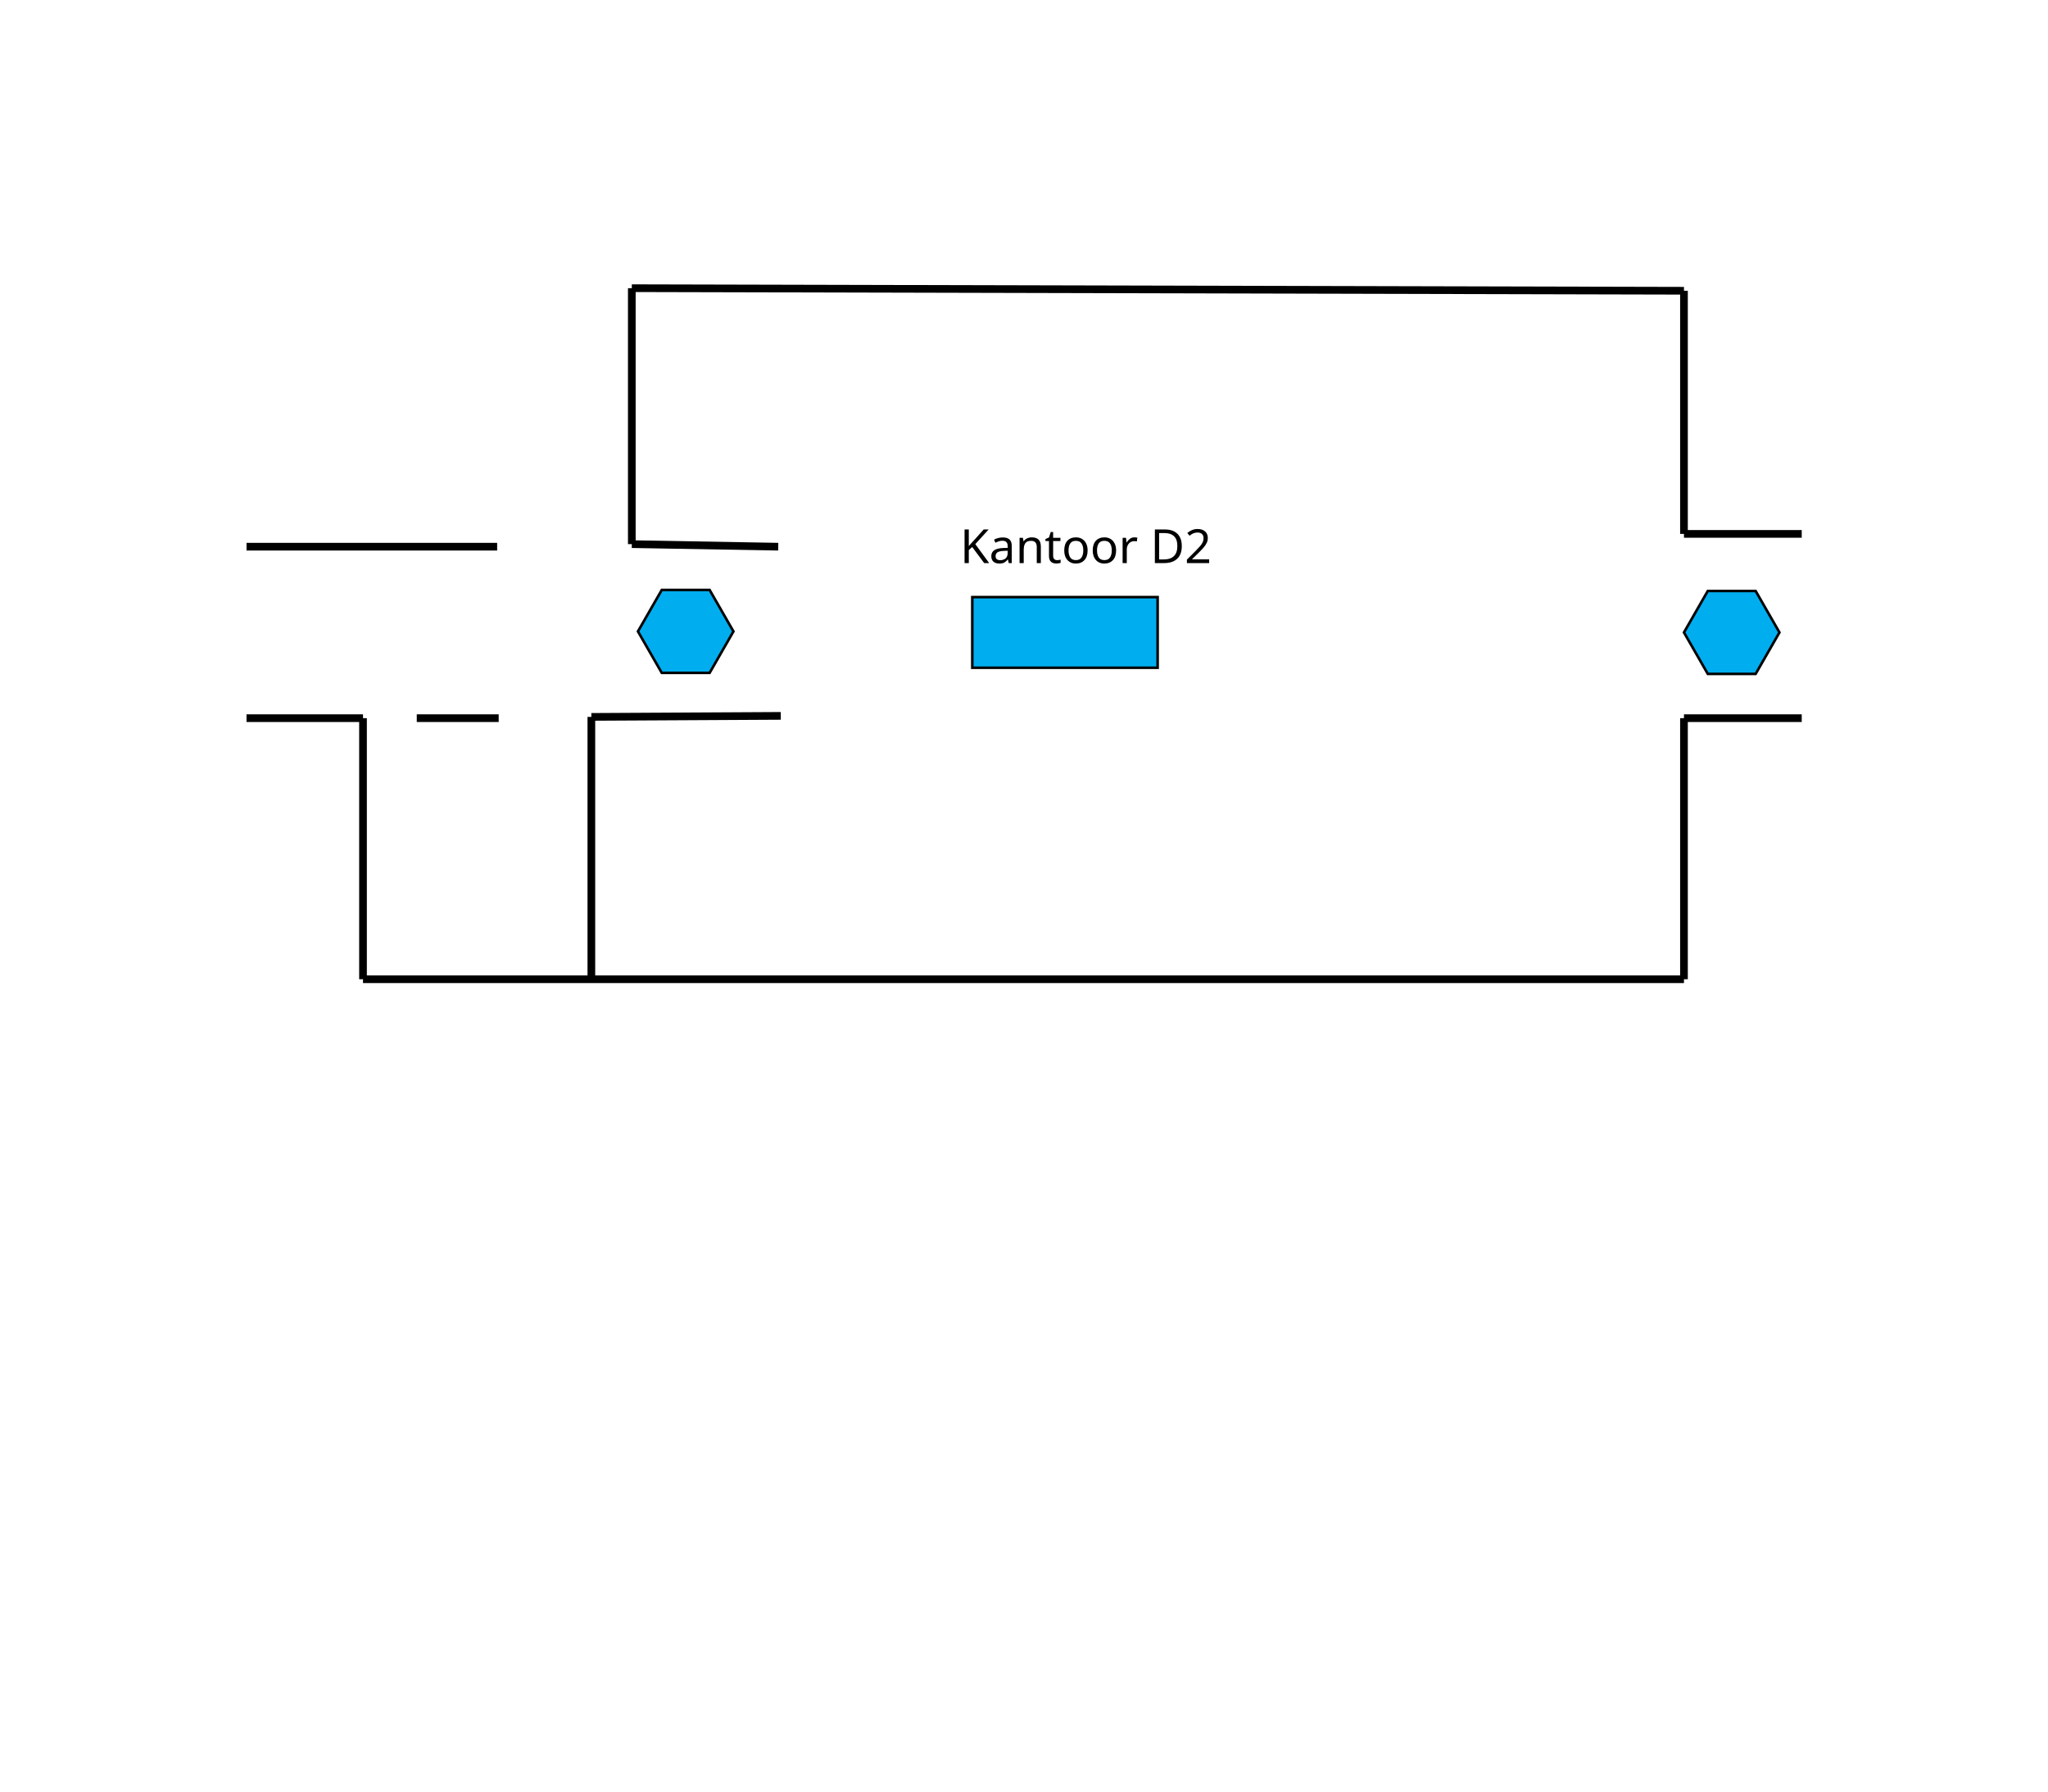
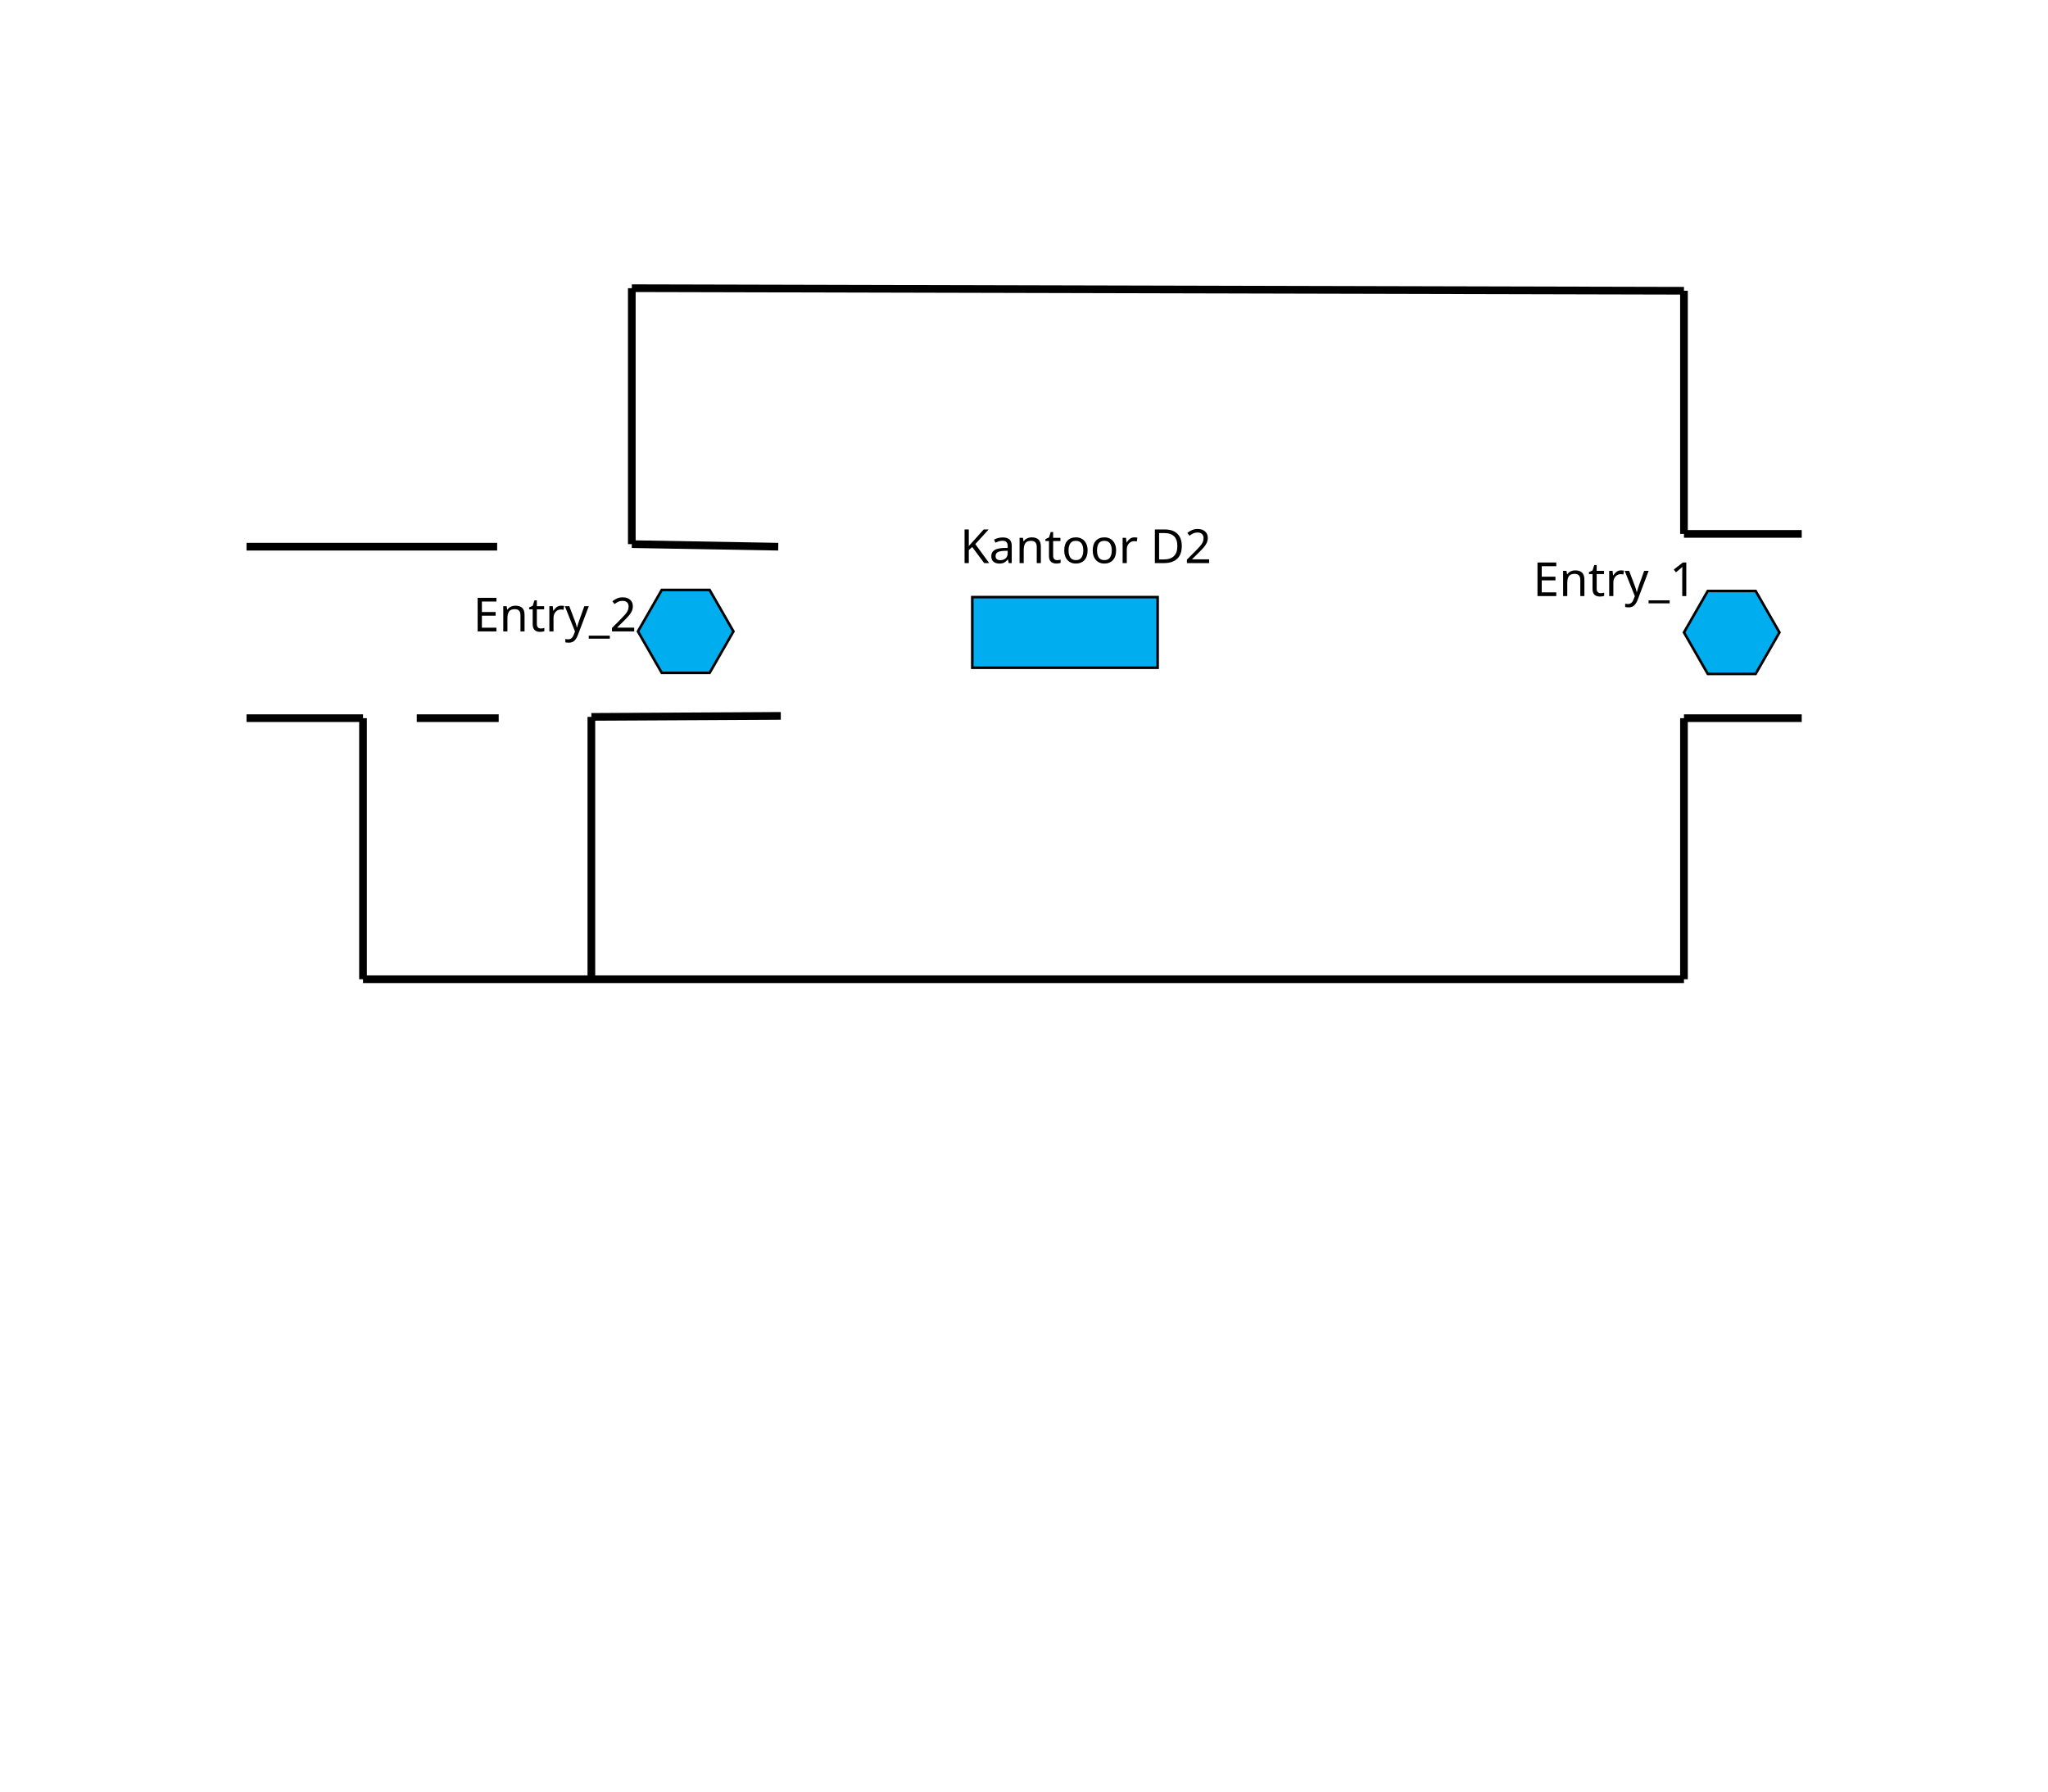
<svg xmlns="http://www.w3.org/2000/svg" version="1.1" id="Layer_1" x="0px" y="0px" viewBox="0 0 800 700" style="enable-background:new 0 0 800 700;" xml:space="preserve">
  <style type="text/css">
	.st0{fill:none;stroke:#000000;stroke-width:3;stroke-miterlimit:10;}
	.st1{fill:#00AEEF;stroke:#000000;stroke-miterlimit:10;}
	.st2{font-family:'MyriadPro-Semibold';}
	.st3{font-size:18.392px;}
</style>
  <g>
    <path class="st0" d="M641.8,76.1" />
    <path class="st0" d="M463.8,76.1" />
    <path class="st0" d="M463.8,76.1" />
    <rect x="379.8" y="233.3" class="st1" width="72.4" height="27.6" id="d2" />
    <polygon class="st1" points="277.2,230.5 258.5,230.5 249.2,246.7 258.5,262.9 277.2,262.9 286.5,246.7  " id="0" />
    <polygon class="st1" points="685.8,230.9 667.1,230.9 657.8,247.1 667.1,263.3 685.8,263.3 695.1,247.1  " id="1" />
    <line class="st0" x1="703.8" y1="208.6" x2="657.8" y2="208.6" />
    <line class="st0" x1="657.8" y1="113.6" x2="657.8" y2="208.6" />
    <line class="st0" x1="246.8" y1="112.6" x2="657.8" y2="113.6" />
    <line class="st0" x1="246.8" y1="212.6" x2="246.8" y2="112.6" />
    <line class="st0" x1="96.3" y1="213.6" x2="194.2" y2="213.6" />
    <line class="st0" x1="96.3" y1="280.6" x2="141.8" y2="280.6" />
    <line class="st0" x1="141.8" y1="382.6" x2="141.8" y2="280.6" />
    <line class="st0" x1="657.8" y1="382.6" x2="141.8" y2="382.6" />
    <line class="st0" x1="657.8" y1="280.6" x2="703.8" y2="280.6" />
    <line class="st0" x1="657.8" y1="382.6" x2="657.8" y2="280.6" />
    <line class="st0" x1="162.8" y1="280.6" x2="194.8" y2="280.6" />
  </g>
  <line class="st0" x1="231" y1="280.1" x2="305" y2="279.7" />
  <line class="st0" x1="246.8" y1="212.6" x2="304" y2="213.6" />
  <line class="st0" x1="231" y1="280.1" x2="231" y2="382.6" />
  <text transform="matrix(1 0 0 1 375 220)" class="st2 st3">Kantoor D2</text>
+   <text transform="matrix(1 0 0 1 598.8 232.9)" class="st2 st3">Entry_1</text>
+   <text transform="matrix(1 0 0 1 184.8002 246.6995)" class="st2 st3">Entry_2</text>
</svg>
